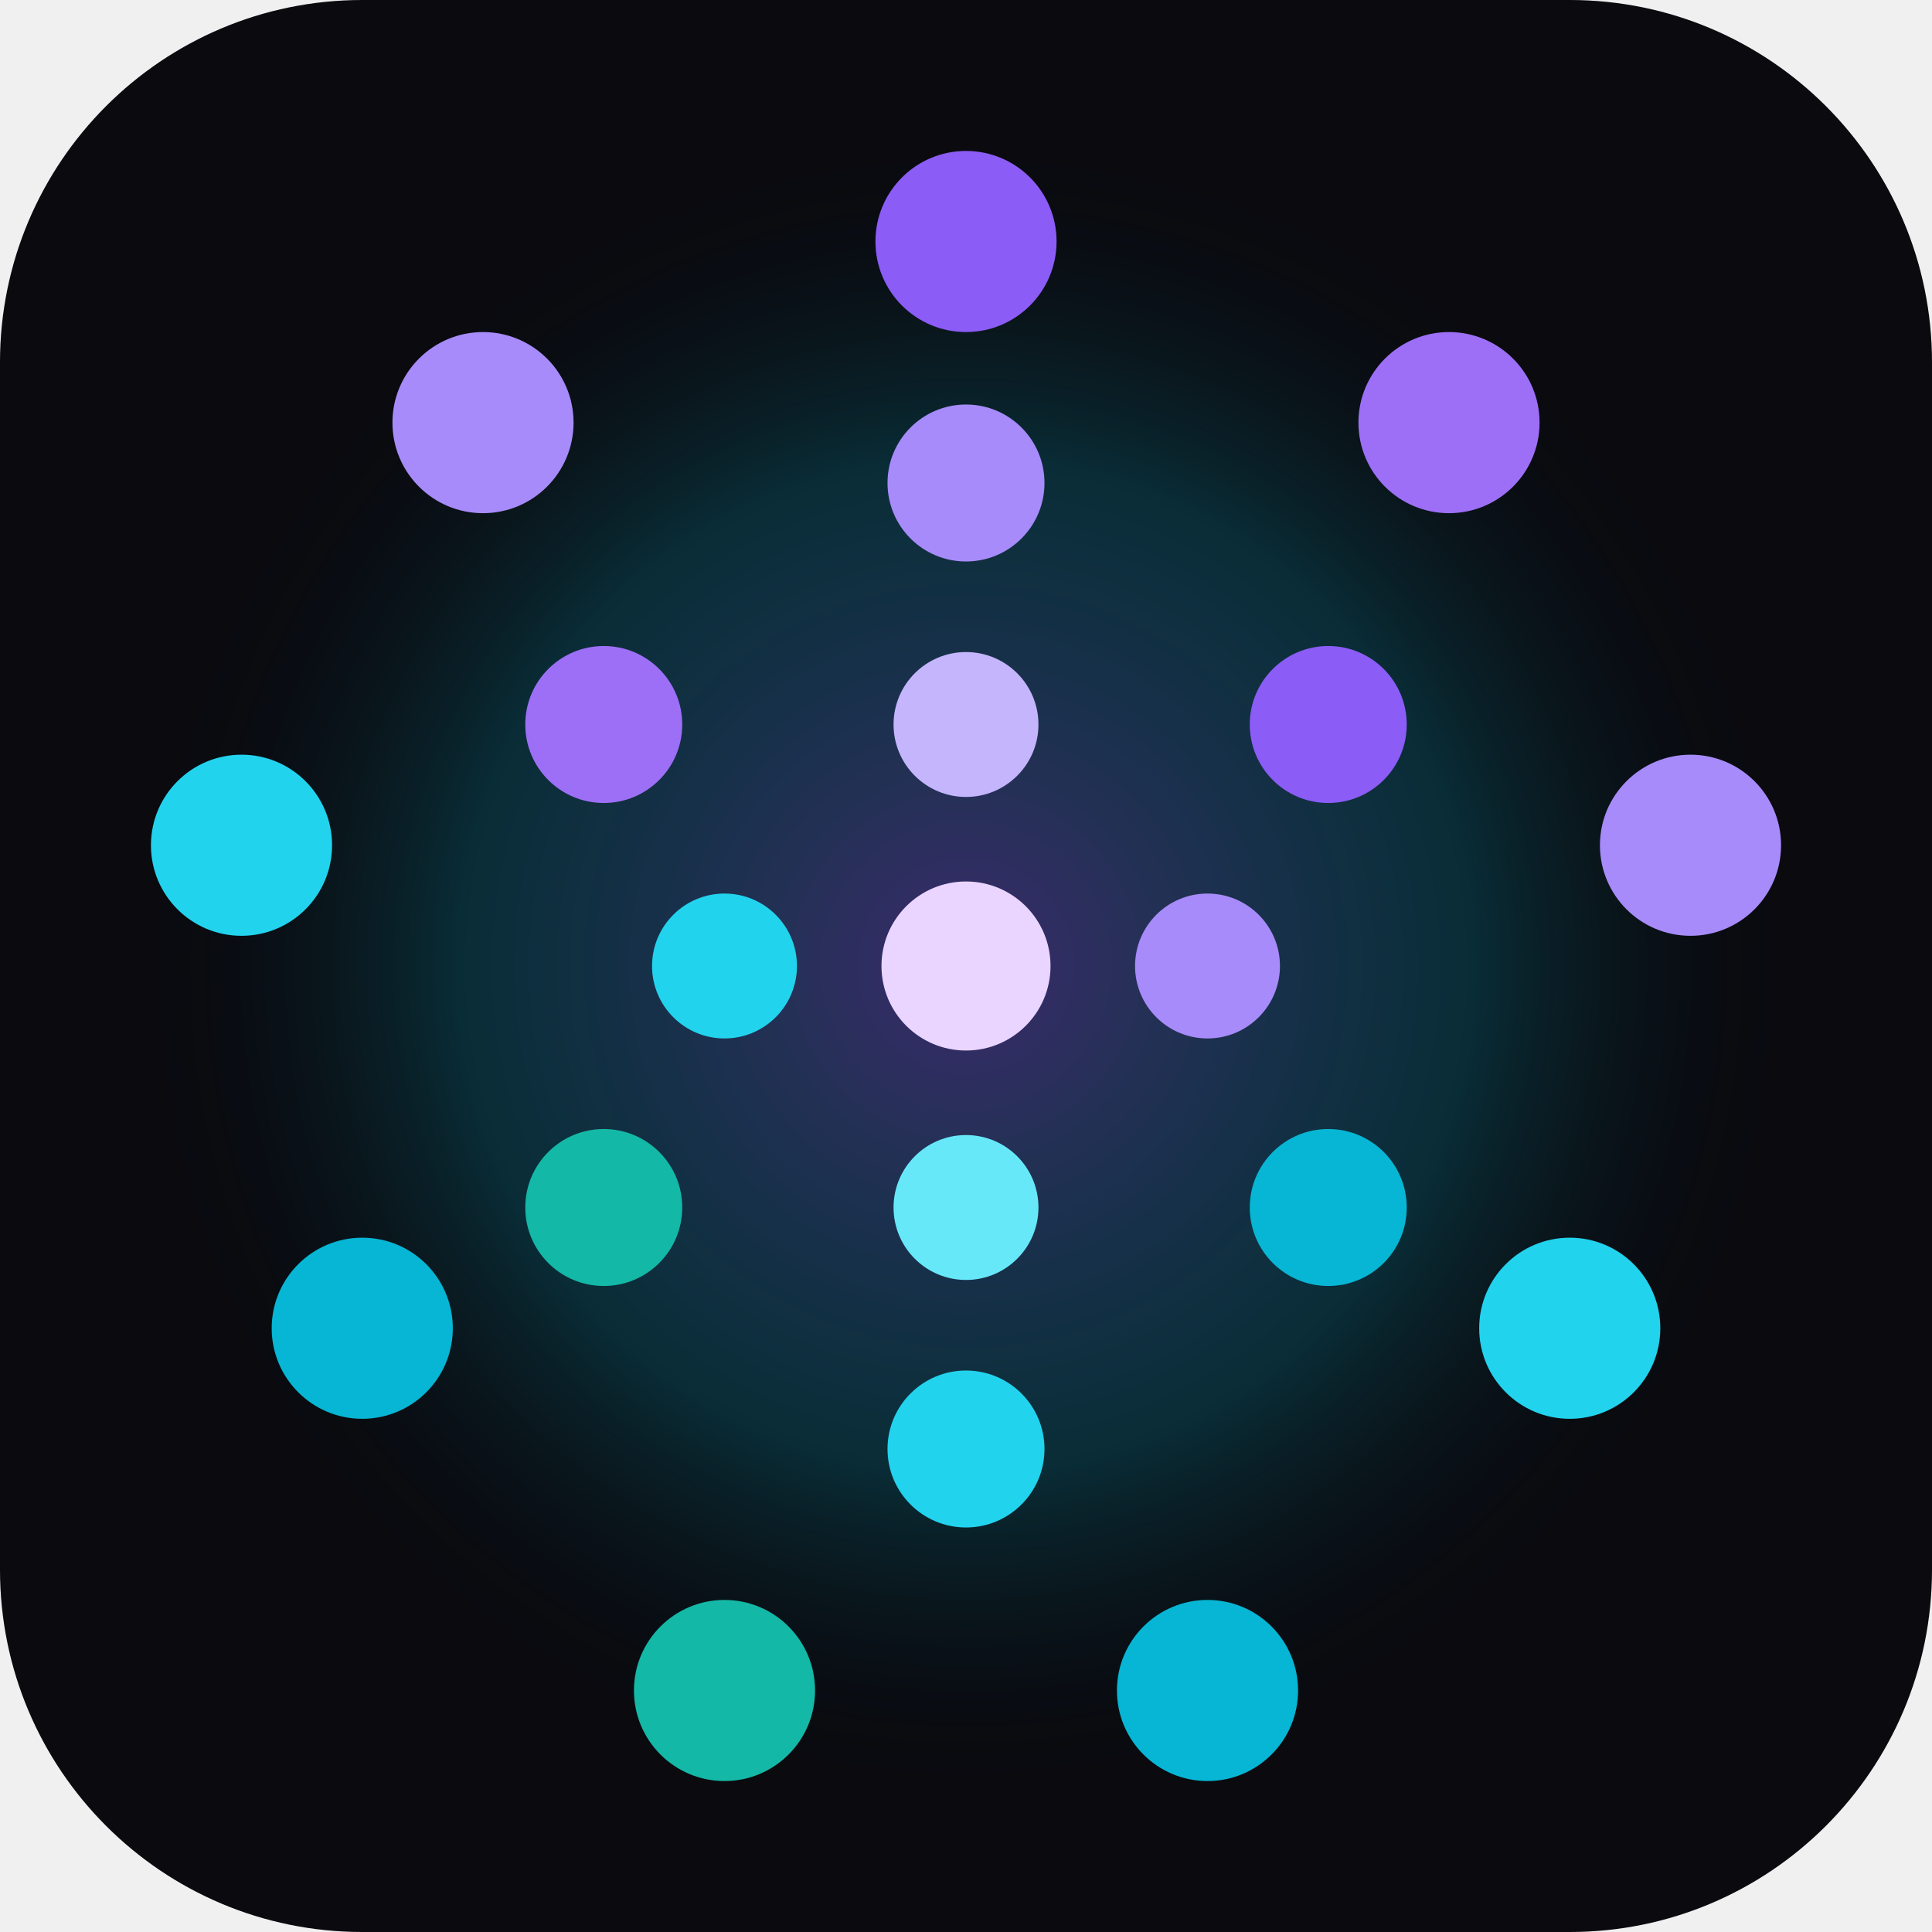
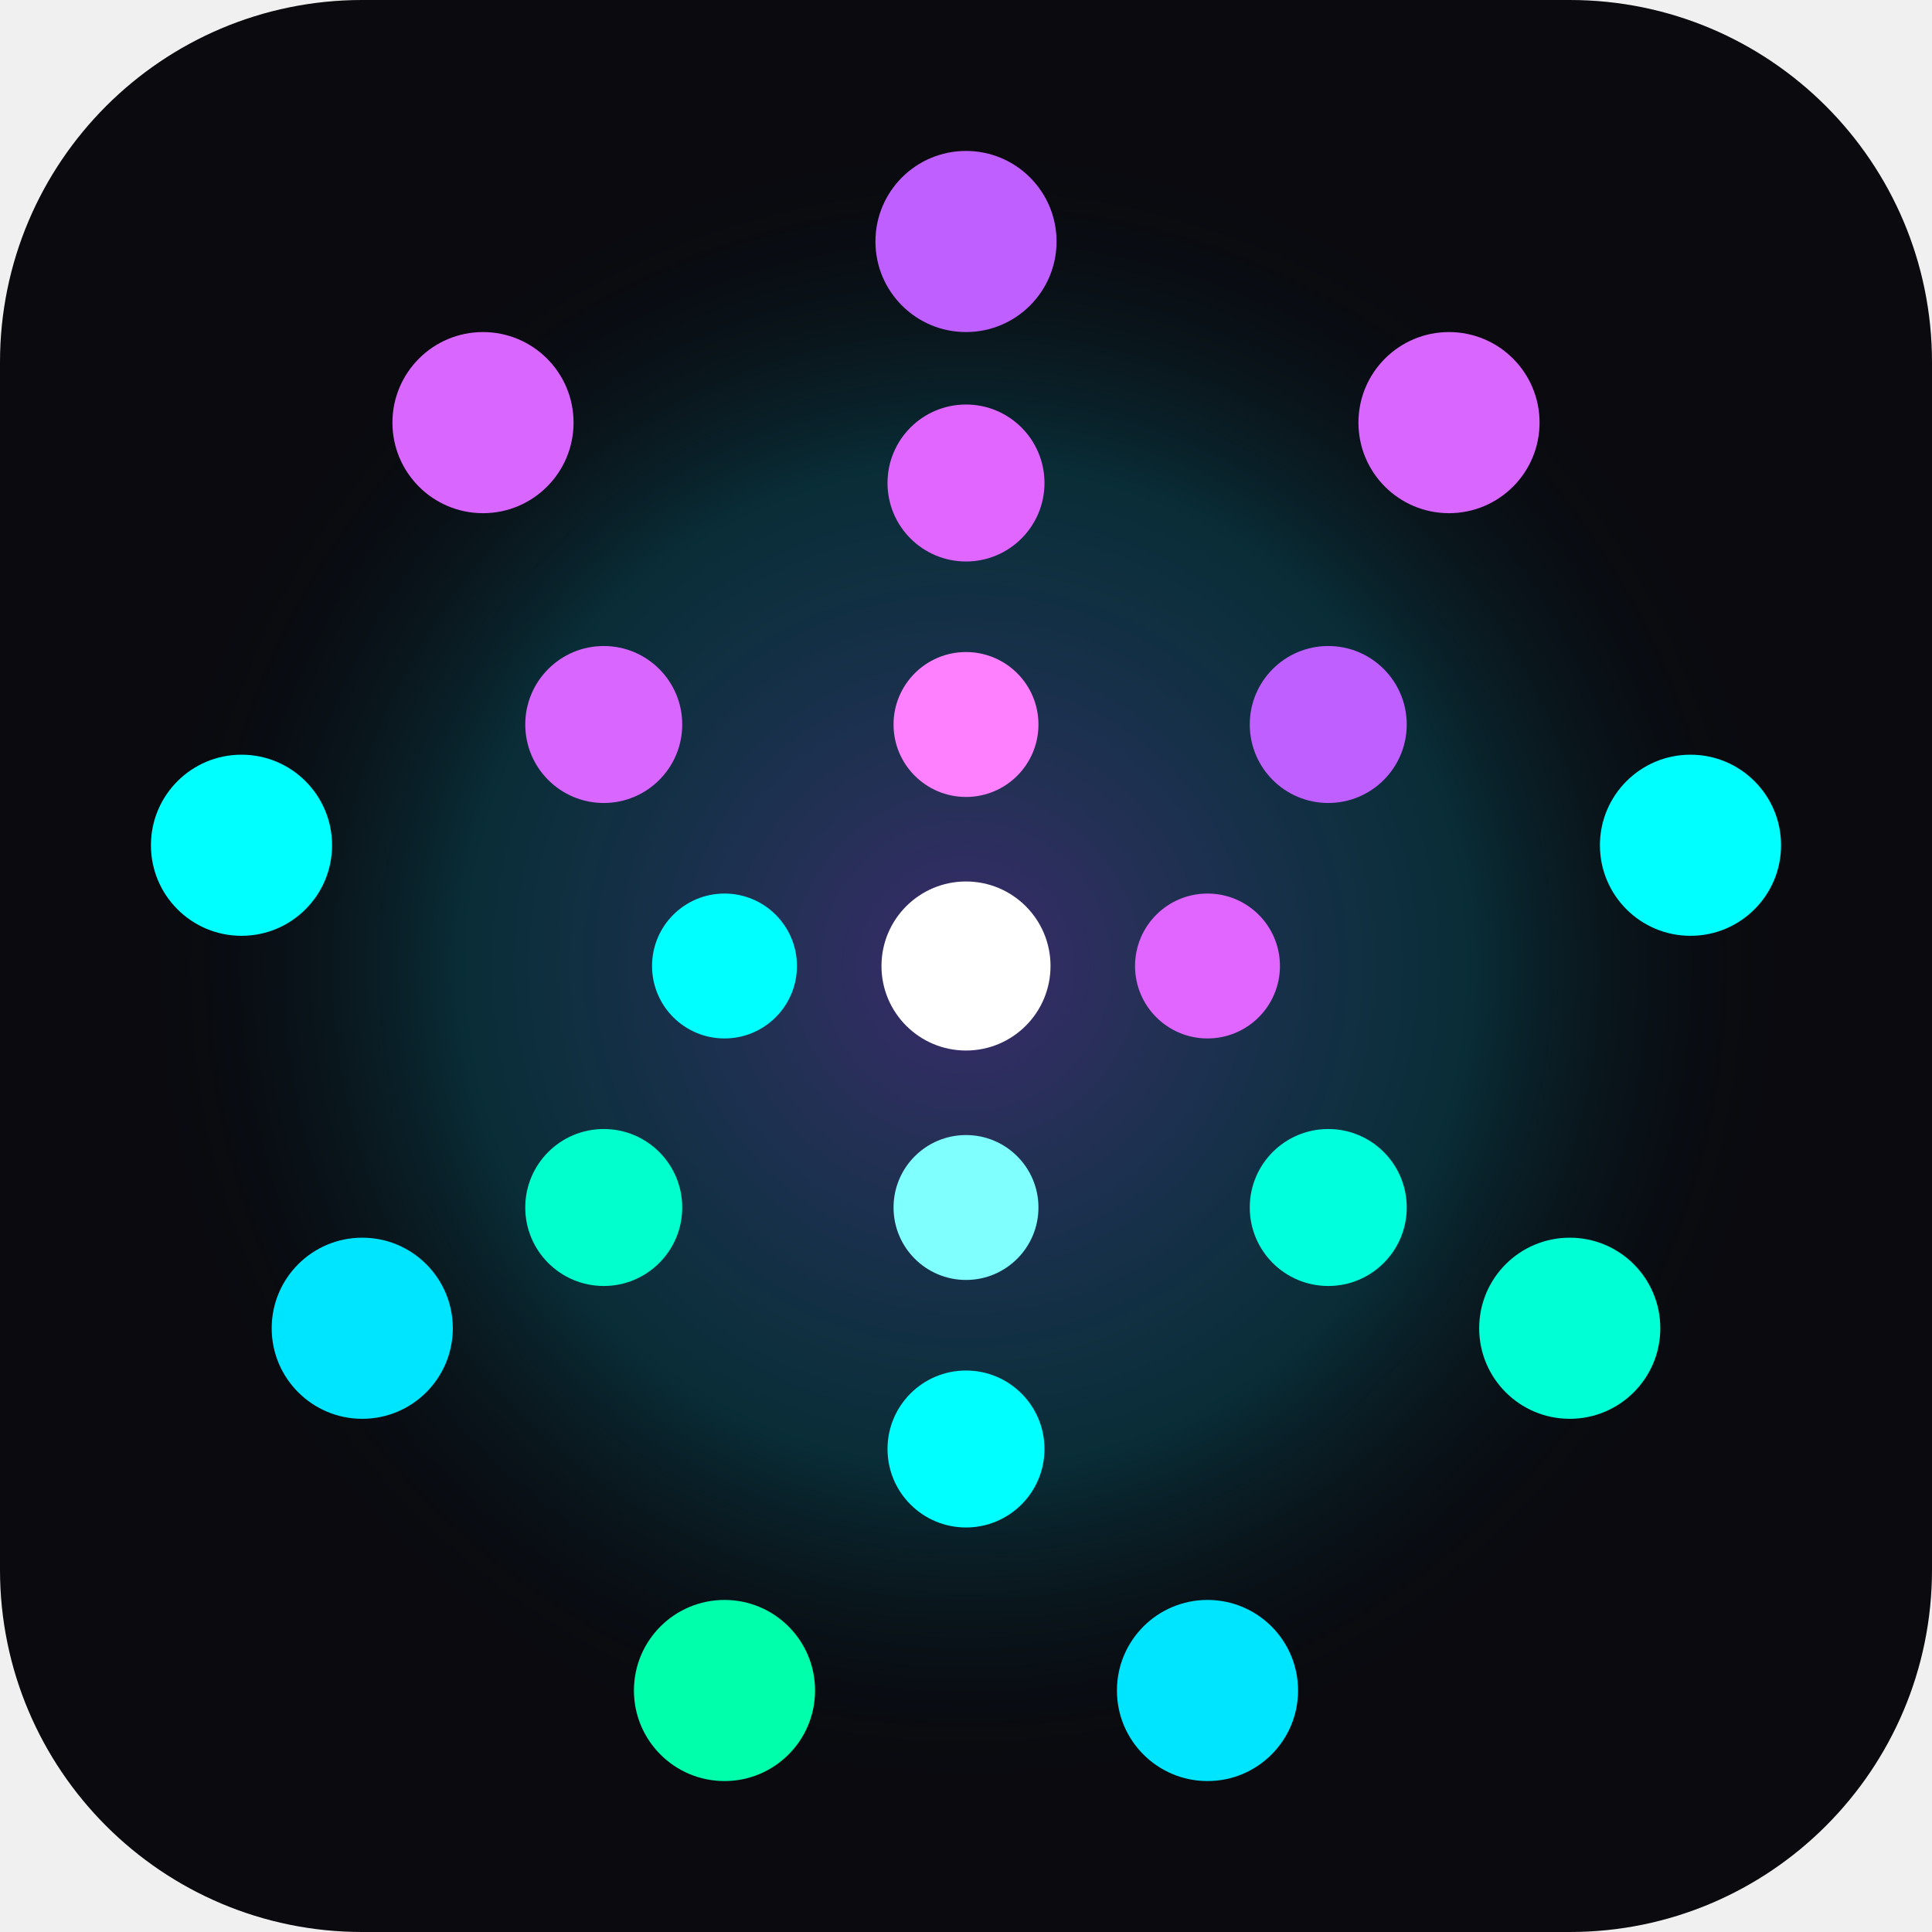
<svg xmlns="http://www.w3.org/2000/svg" viewBox="0 0 32 32">
  <defs>
    <radialGradient id="glow" cx="50%" cy="50%" r="50%">
      <stop offset="0%" stop-color="#8b5cf6" stop-opacity="0.4" />
      <stop offset="60%" stop-color="#06b6d4" stop-opacity="0.2" />
      <stop offset="100%" stop-color="transparent" />
    </radialGradient>
  </defs>
  <rect width="32" height="32" rx="6" ry="6" fill="#0a0a0f" />
  <circle cx="16" cy="16" r="14" fill="url(#glow)" />
-   <circle cx="16" cy="4" r="1.5" fill="#8b5cf6" />
-   <circle cx="24" cy="7" r="1.5" fill="#9d6ff7" />
-   <circle cx="28" cy="14" r="1.5" fill="#a78bfa" />
-   <circle cx="26" cy="22" r="1.5" fill="#22d3ee" />
-   <circle cx="20" cy="28" r="1.5" fill="#06b6d4" />
-   <circle cx="12" cy="28" r="1.5" fill="#14b8a6" />
-   <circle cx="6" cy="22" r="1.5" fill="#06b6d4" />
-   <circle cx="4" cy="14" r="1.5" fill="#22d3ee" />
-   <circle cx="8" cy="7" r="1.5" fill="#a78bfa" />
-   <circle cx="16" cy="8" r="1.3" fill="#a78bfa" />
-   <circle cx="22" cy="12" r="1.3" fill="#8b5cf6" />
-   <circle cx="22" cy="20" r="1.3" fill="#06b6d4" />
-   <circle cx="16" cy="24" r="1.3" fill="#22d3ee" />
-   <circle cx="10" cy="20" r="1.3" fill="#14b8a6" />
-   <circle cx="10" cy="12" r="1.3" fill="#9d6ff7" />
-   <circle cx="16" cy="12" r="1.2" fill="#c4b5fd" />
-   <circle cx="20" cy="16" r="1.2" fill="#a78bfa" />
-   <circle cx="16" cy="20" r="1.2" fill="#67e8f9" />
-   <circle cx="12" cy="16" r="1.2" fill="#22d3ee" />
-   <circle cx="16" cy="16" r="1.4" fill="#e9d5ff" />
+   <circle cx="16" cy="4" r="1.5" fill="#bf5fff" />
+   <circle cx="24" cy="7" r="1.5" fill="#d866ff" />
+   <circle cx="28" cy="14" r="1.5" fill="#00ffff" />
+   <circle cx="26" cy="22" r="1.5" fill="#00ffd5" />
+   <circle cx="20" cy="28" r="1.5" fill="#00e5ff" />
+   <circle cx="12" cy="28" r="1.5" fill="#00ffaa" />
+   <circle cx="6" cy="22" r="1.5" fill="#00e5ff" />
+   <circle cx="4" cy="14" r="1.5" fill="#00ffff" />
+   <circle cx="8" cy="7" r="1.5" fill="#d866ff" />
+   <circle cx="16" cy="8" r="1.3" fill="#e066ff" />
+   <circle cx="22" cy="12" r="1.3" fill="#bf5fff" />
+   <circle cx="22" cy="20" r="1.3" fill="#00ffdd" />
+   <circle cx="16" cy="24" r="1.3" fill="#00ffff" />
+   <circle cx="10" cy="20" r="1.3" fill="#00ffcc" />
+   <circle cx="10" cy="12" r="1.3" fill="#d866ff" />
+   <circle cx="16" cy="12" r="1.2" fill="#ff80ff" />
+   <circle cx="20" cy="16" r="1.2" fill="#e066ff" />
+   <circle cx="16" cy="20" r="1.2" fill="#80ffff" />
+   <circle cx="12" cy="16" r="1.2" fill="#00ffff" />
+   <circle cx="16" cy="16" r="1.4" fill="#ffffff" />
</svg>
